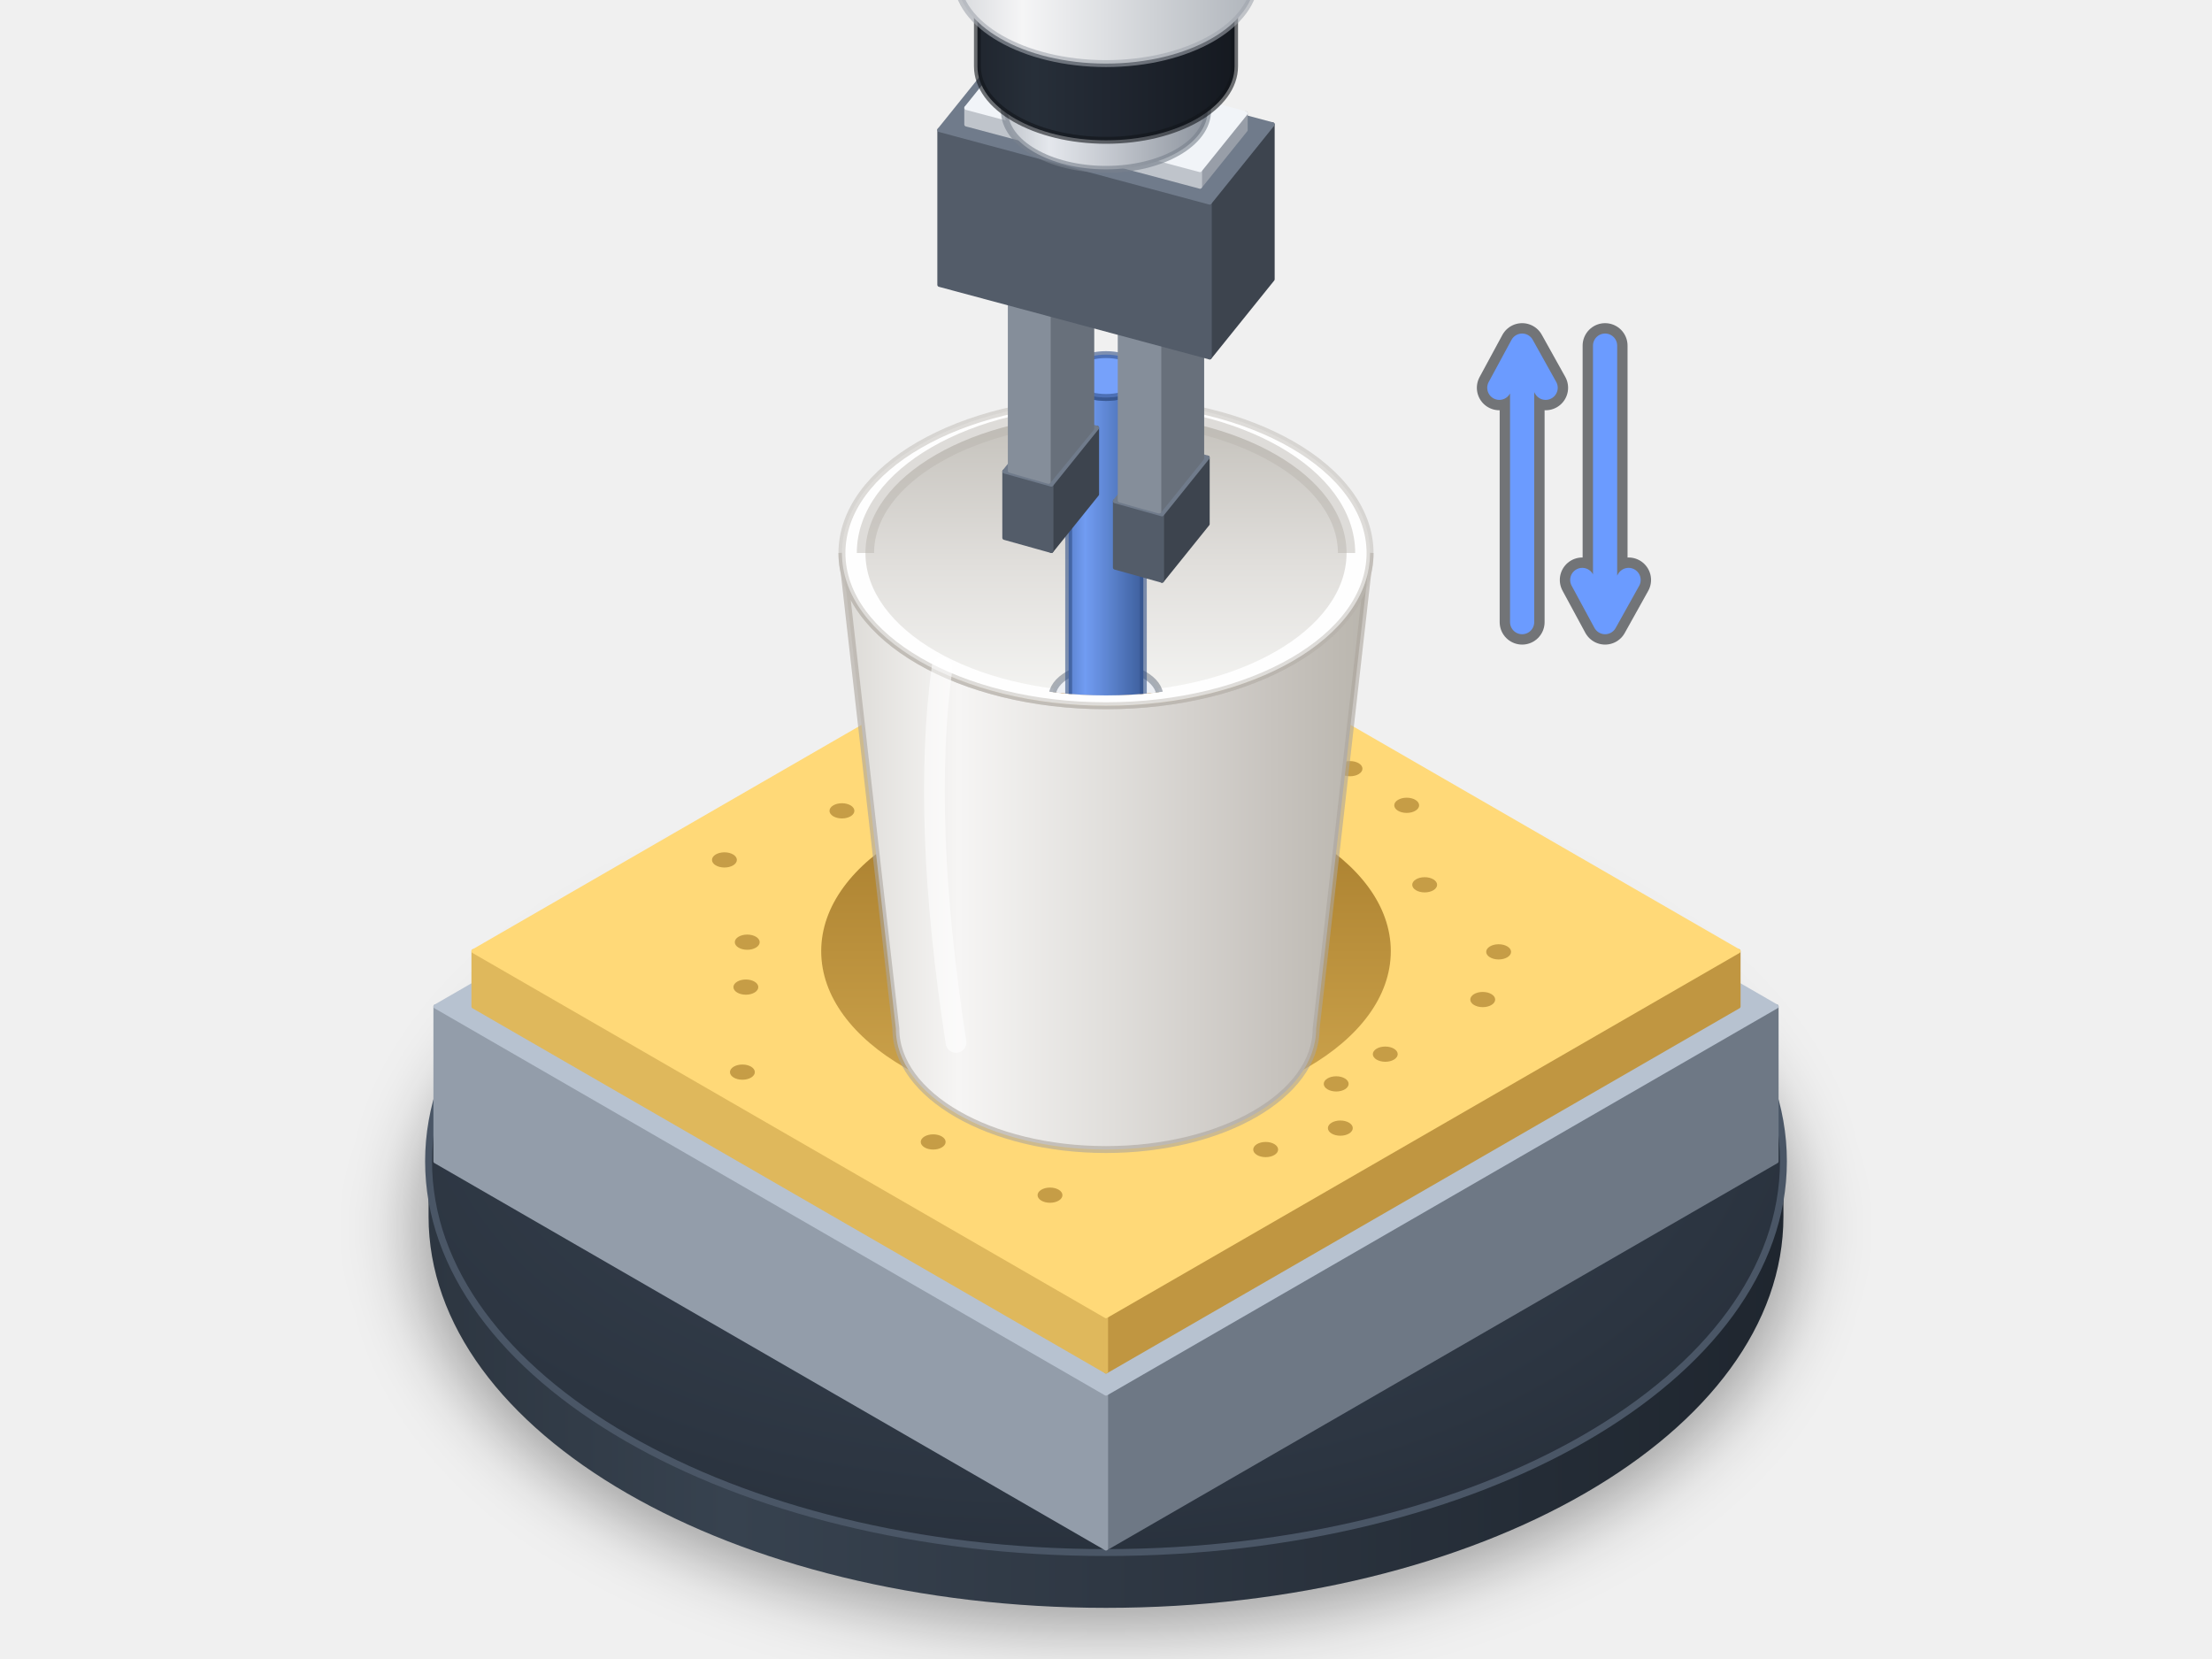
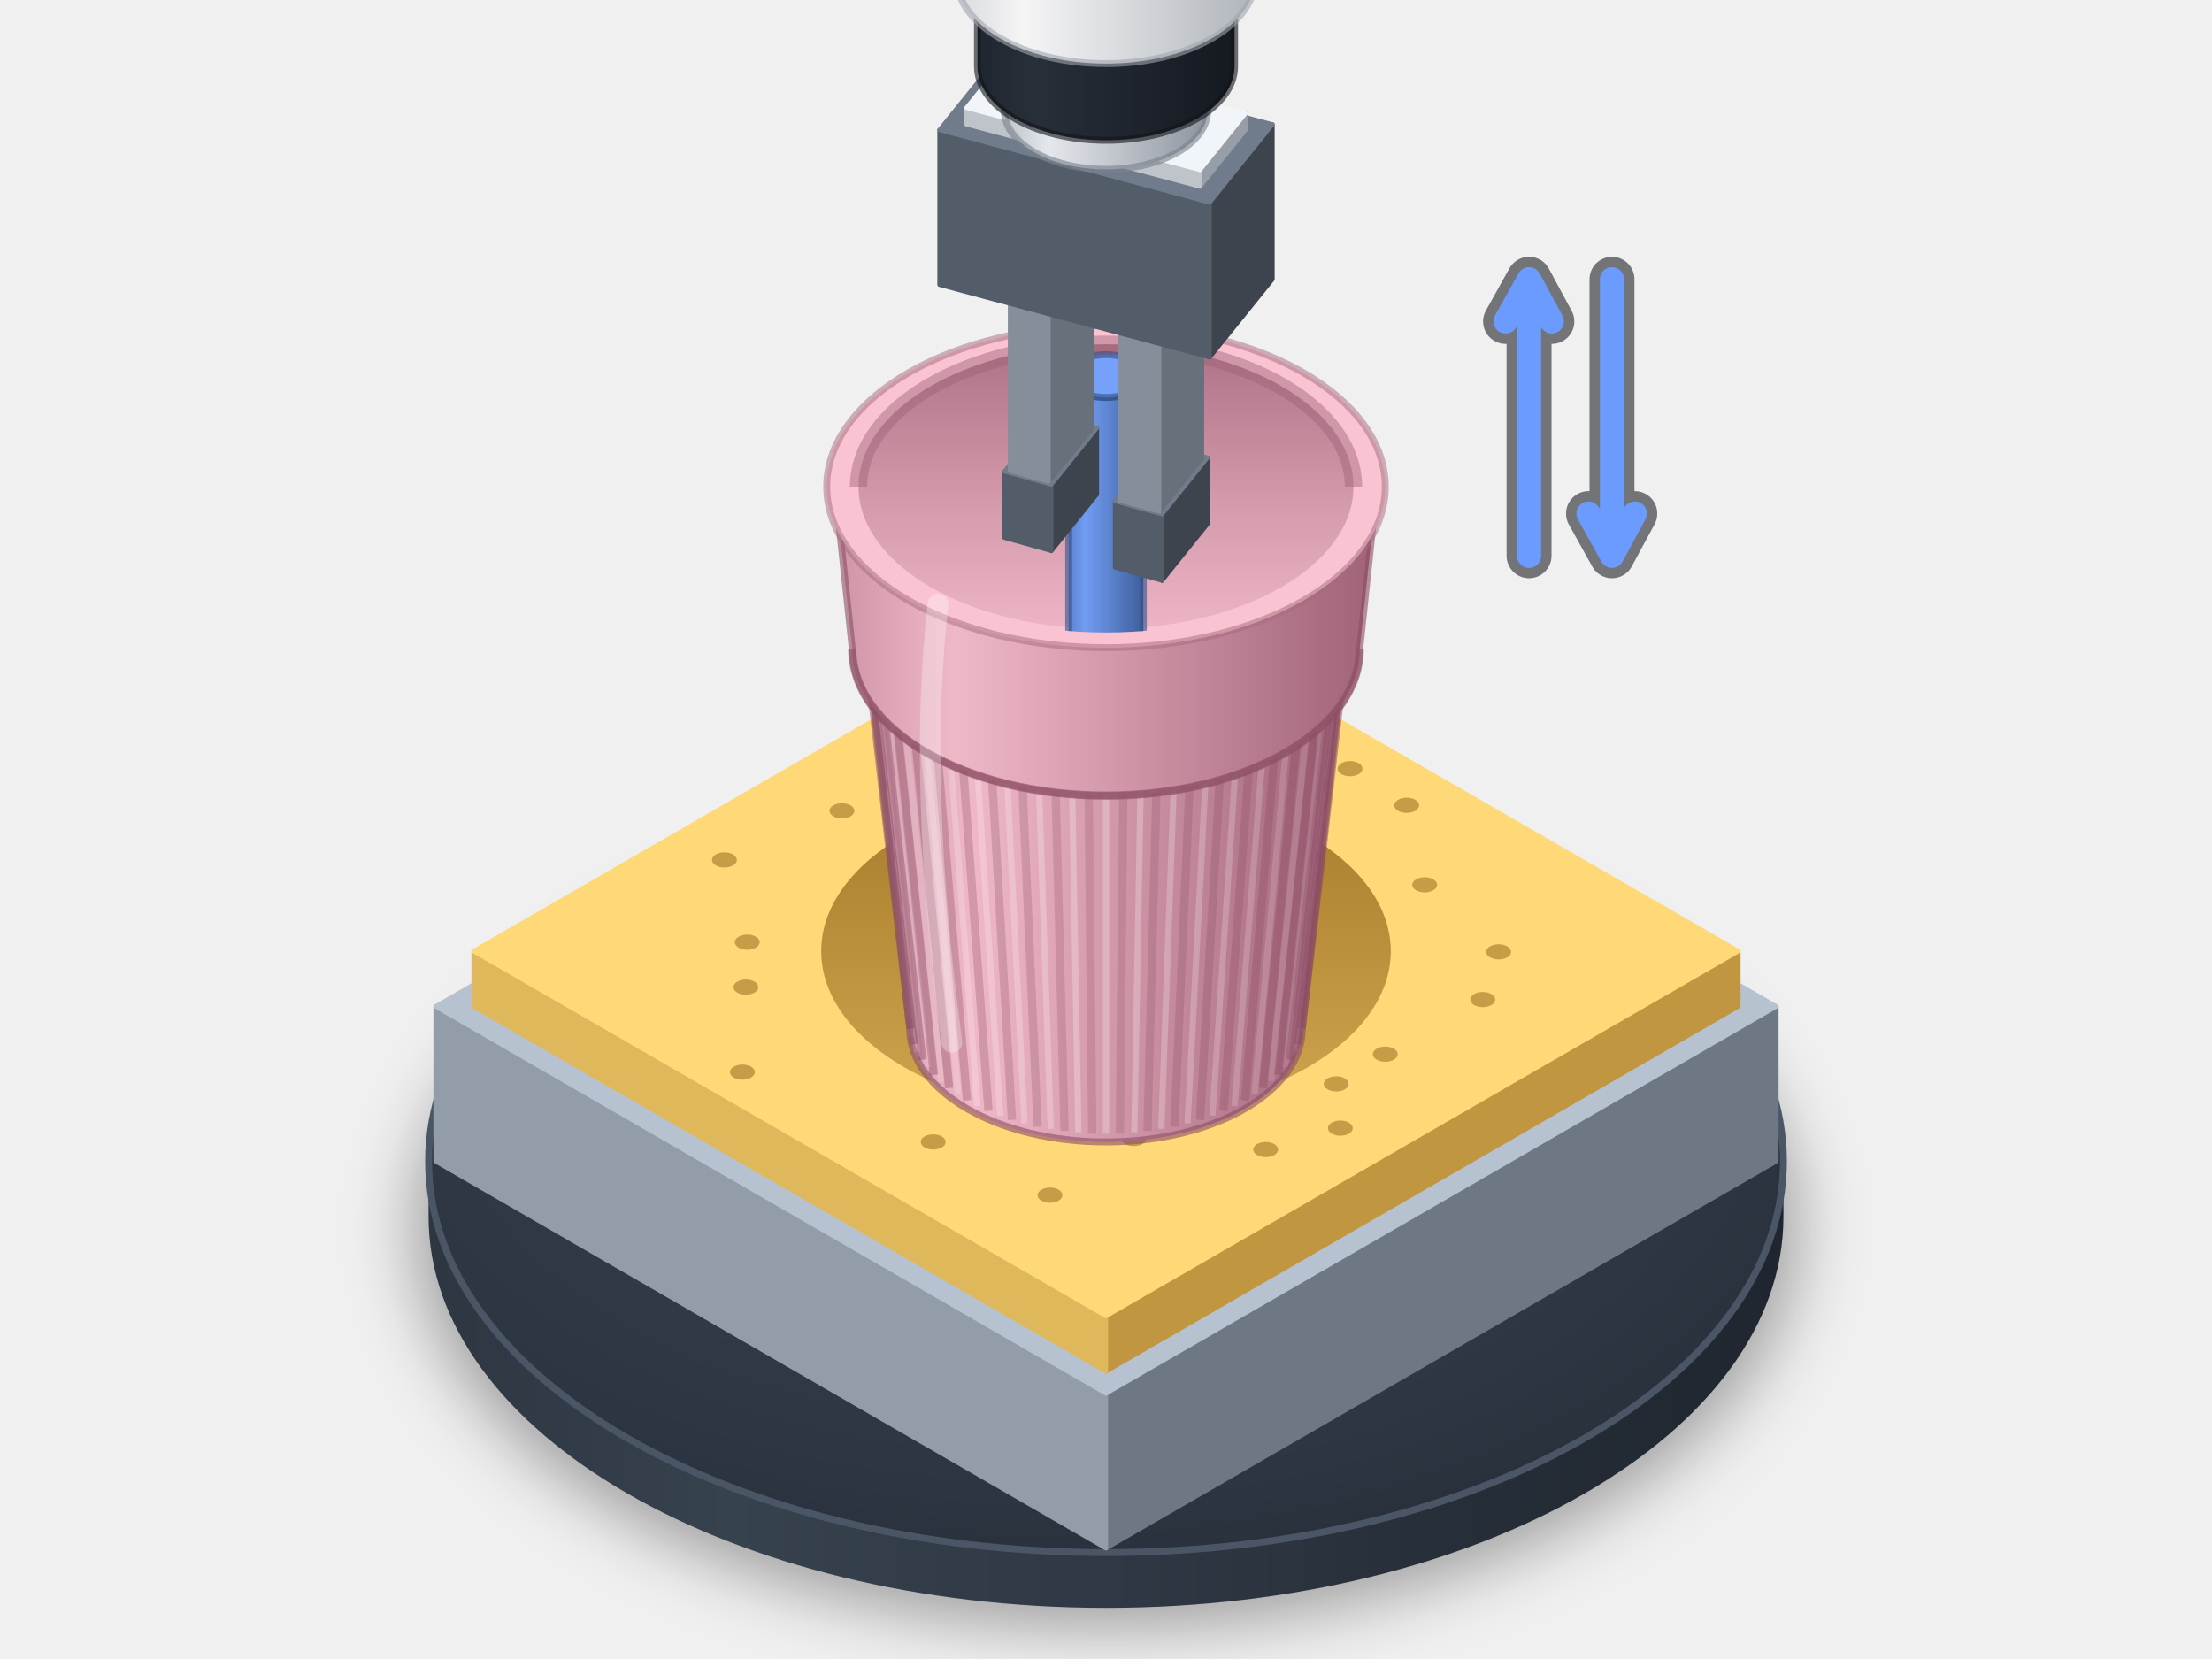
<svg xmlns="http://www.w3.org/2000/svg" viewBox="0 0 320 240" role="img" aria-label="닦기 — 컵">
  <defs>
    <filter id="wipe-cup-blur" x="-50%" y="-50%" width="200%" height="200%">
      <feGaussianBlur stdDeviation="5" />
    </filter>
    <filter id="wipe-cup-soft" x="-50%" y="-50%" width="200%" height="200%">
      <feGaussianBlur stdDeviation="2" />
    </filter>
    <linearGradient id="wipe-cup-g1" x1="0" y1="0" x2="1" y2="0">
      <stop offset="0" stop-color="#2d3641" />
      <stop offset="0.22" stop-color="#37424f" />
      <stop offset="0.5" stop-color="#2f3844" />
      <stop offset="0.82" stop-color="#242c36" />
      <stop offset="1" stop-color="#1f262f" />
    </linearGradient>
    <radialGradient id="wipe-cup-r2" cx="0.45" cy="0.4" r="0.7">
      <stop offset="0" stop-color="#3b4654" />
      <stop offset="0.75" stop-color="#2c3541" />
      <stop offset="1" stop-color="#252d38" />
    </radialGradient>
    <linearGradient id="wipe-cup-g3" x1="0" y1="0" x2="0" y2="1">
      <stop offset="0" stop-color="#a67b2b" />
      <stop offset="1" stop-color="#cfa64e" />
    </linearGradient>
    <linearGradient id="wipe-cup-g4" x1="0" y1="0" x2="1" y2="0">
-       <stop offset="0" stop-color="#dcdad6" />
-       <stop offset="0.22" stop-color="#f6f5f4" />
-       <stop offset="0.5" stop-color="#e1dfdc" />
-       <stop offset="0.82" stop-color="#c7c3be" />
-       <stop offset="1" stop-color="#b9b5ad" />
-     </linearGradient>
-     <linearGradient id="wipe-cup-g5" x1="0" y1="0" x2="0" y2="1">
-       <stop offset="0" stop-color="#c4c1bb" />
-       <stop offset="0.55" stop-color="#e1dfdc" />
-       <stop offset="1" stop-color="#f3f3f1" />
-     </linearGradient>
-     <clipPath id="wipe-cup-c6">
-       <rect x="-2000" y="-2000" width="4000" height="2080.0" />
-       <ellipse cx="160.0" cy="80.0" rx="36.2" ry="20.6" />
+       <stop offset="0" stop-color="#cd94a5" />
+       <stop offset="0.22" stop-color="#efb8c7" />
+       <stop offset="0.5" stop-color="#d39aab" />
+       <stop offset="0.82" stop-color="#b2768a" />
+       <stop offset="1" stop-color="#9f6277" />
+     </linearGradient>
+     <linearGradient id="wipe-cup-g5" x1="0" y1="0" x2="1" y2="0">
+       <stop offset="0" stop-color="#cd94a5" />
+       <stop offset="0.22" stop-color="#efb8c7" />
+       <stop offset="0.5" stop-color="#d39aab" />
+       <stop offset="0.82" stop-color="#b2768a" />
+       <stop offset="1" stop-color="#9f6277" />
+     </linearGradient>
+     <linearGradient id="wipe-cup-g6" x1="0" y1="0" x2="0" y2="1">
+       <stop offset="0" stop-color="#ae7286" />
+       <stop offset="0.55" stop-color="#d39aab" />
+       <stop offset="1" stop-color="#ecb4c4" />
+     </linearGradient>
+     <clipPath id="wipe-cup-c7">
+       <rect x="-2000" y="-2000" width="4000" height="2070.4" />
+       <ellipse cx="160.0" cy="70.4" rx="37.2" ry="21.1" />
    </clipPath>
-     <linearGradient id="wipe-cup-g7" x1="0" y1="0" x2="1" y2="0">
+     <linearGradient id="wipe-cup-g8" x1="0" y1="0" x2="1" y2="0">
      <stop offset="0" stop-color="#c38a3e" />
      <stop offset="0.22" stop-color="#e2a44e" />
      <stop offset="0.5" stop-color="#c98f41" />
      <stop offset="0.82" stop-color="#a97531" />
      <stop offset="1" stop-color="#986728" />
    </linearGradient>
-     <linearGradient id="wipe-cup-g8" x1="0" y1="0" x2="1" y2="0">
+     <linearGradient id="wipe-cup-g9" x1="0" y1="0" x2="1" y2="0">
      <stop offset="0" stop-color="#bfc4cb" />
      <stop offset="0.22" stop-color="#e4e7ec" />
      <stop offset="0.5" stop-color="#c6cad1" />
      <stop offset="0.82" stop-color="#a1a7b0" />
      <stop offset="1" stop-color="#8d949e" />
    </linearGradient>
-     <linearGradient id="wipe-cup-g9" x1="0" y1="0" x2="1" y2="0">
+     <linearGradient id="wipe-cup-g10" x1="0" y1="0" x2="1" y2="0">
      <stop offset="0" stop-color="#5b82ce" />
      <stop offset="0.22" stop-color="#719cf2" />
      <stop offset="0.5" stop-color="#5f87d4" />
      <stop offset="0.82" stop-color="#496db0" />
      <stop offset="1" stop-color="#3e5f9c" />
    </linearGradient>
-     <linearGradient id="wipe-cup-g10" x1="0" y1="0" x2="1" y2="0">
+     <linearGradient id="wipe-cup-g11" x1="0" y1="0" x2="1" y2="0">
      <stop offset="0" stop-color="#bfc4cb" />
      <stop offset="0.22" stop-color="#e4e7ec" />
      <stop offset="0.5" stop-color="#c6cad1" />
      <stop offset="0.82" stop-color="#a1a7b0" />
      <stop offset="1" stop-color="#8d949e" />
    </linearGradient>
-     <linearGradient id="wipe-cup-g11" x1="0" y1="0" x2="1" y2="0">
+     <linearGradient id="wipe-cup-g12" x1="0" y1="0" x2="1" y2="0">
      <stop offset="0" stop-color="#20262f" />
      <stop offset="0.22" stop-color="#272f39" />
      <stop offset="0.5" stop-color="#212731" />
      <stop offset="0.82" stop-color="#191e26" />
      <stop offset="1" stop-color="#151920" />
    </linearGradient>
-     <linearGradient id="wipe-cup-g12" x1="0" y1="0" x2="1" y2="0">
+     <linearGradient id="wipe-cup-g13" x1="0" y1="0" x2="1" y2="0">
      <stop offset="0" stop-color="#d8dadd" />
      <stop offset="0.22" stop-color="#f5f5f6" />
      <stop offset="0.5" stop-color="#dddfe2" />
      <stop offset="0.82" stop-color="#c0c4c9" />
      <stop offset="1" stop-color="#b0b5bc" />
    </linearGradient>
  </defs>
  <ellipse cx="160.0" cy="177.6" rx="99.9" ry="57.7" fill="#000" fill-opacity="0.35" filter="url(#wipe-cup-blur)" />
  <path d="M62.0 176.0 A98.0 56.6 0 0 0 258.0 176.0 L258.0 168.0 A98.0 56.6 0 0 1 62.0 168.0 Z" fill="url(#wipe-cup-g1)" />
  <ellipse cx="160.0" cy="168.0" rx="98.0" ry="56.6" fill="url(#wipe-cup-r2)" stroke="#4a5666" stroke-width="1" />
  <polygon points="257.0,168.0 160.0,224.0 160.0,201.6 257.0,145.6" fill="#6e7885" stroke="#6e7885" stroke-width=".6" stroke-linejoin="round" />
  <polygon points="160.0,224.0 63.0,168.0 63.0,145.6 160.0,201.6" fill="#939daa" stroke="#939daa" stroke-width=".6" stroke-linejoin="round" />
  <polygon points="160.0,89.6 257.0,145.6 160.0,201.6 63.0,145.6" fill="#b7c2d0" stroke="#b7c2d0" stroke-width=".6" stroke-linejoin="round" />
  <polygon points="251.5,145.6 160.0,198.4 160.0,190.4 251.5,137.6" fill="#c09641" stroke="#c09641" stroke-width=".6" stroke-linejoin="round" />
  <polygon points="160.0,198.4 68.5,145.6 68.5,137.6 160.0,190.4" fill="#dfb85c" stroke="#dfb85c" stroke-width=".6" stroke-linejoin="round" />
  <polygon points="160.0,84.8 251.5,137.6 160.0,190.4 68.5,137.6" fill="#ffd978" stroke="#ffd978" stroke-width=".6" stroke-linejoin="round" />
  <ellipse cx="160.0" cy="137.6" rx="41.2" ry="23.8" fill="url(#wipe-cup-g3)" />
  <ellipse cx="193.3" cy="156.8" rx="1.8" ry="1.1" fill="#c69d46" />
  <ellipse cx="108.1" cy="136.3" rx="1.8" ry="1.1" fill="#c69d46" />
  <ellipse cx="203.5" cy="116.5" rx="1.8" ry="1.1" fill="#c69d46" />
  <ellipse cx="151.9" cy="172.9" rx="1.8" ry="1.1" fill="#c69d46" />
  <ellipse cx="130.8" cy="113.5" rx="1.8" ry="1.1" fill="#c69d46" />
  <ellipse cx="214.5" cy="144.6" rx="1.8" ry="1.1" fill="#c69d46" />
  <ellipse cx="107.4" cy="155.1" rx="1.8" ry="1.1" fill="#c69d46" />
  <ellipse cx="175.1" cy="110.1" rx="1.8" ry="1.1" fill="#c69d46" />
  <ellipse cx="183.1" cy="166.3" rx="1.8" ry="1.1" fill="#c69d46" />
  <ellipse cx="104.8" cy="124.4" rx="1.8" ry="1.1" fill="#c69d46" />
  <ellipse cx="206.1" cy="128.0" rx="1.8" ry="1.1" fill="#c69d46" />
  <ellipse cx="135.0" cy="165.2" rx="1.8" ry="1.1" fill="#c69d46" />
  <ellipse cx="144.9" cy="104.8" rx="1.8" ry="1.1" fill="#c69d46" />
  <ellipse cx="200.4" cy="152.5" rx="1.8" ry="1.1" fill="#c69d46" />
  <ellipse cx="107.9" cy="142.8" rx="1.8" ry="1.1" fill="#c69d46" />
  <ellipse cx="195.3" cy="111.2" rx="1.8" ry="1.1" fill="#c69d46" />
  <ellipse cx="164.0" cy="164.7" rx="1.8" ry="1.1" fill="#c69d46" />
  <ellipse cx="121.8" cy="117.3" rx="1.8" ry="1.1" fill="#c69d46" />
  <ellipse cx="216.8" cy="137.7" rx="1.8" ry="1.1" fill="#c69d46" />
  <ellipse cx="164.6" cy="108.3" rx="1.8" ry="1.1" fill="#c69d46" />
  <ellipse cx="193.9" cy="163.2" rx="1.8" ry="1.1" fill="#c69d46" />
-   <path d="M129.6 148.8 A30.4 17.5 0 0 0 190.4 148.8 L198.2 80.0 A38.2 22.1 0 0 1 121.8 80.0 Z" fill="url(#wipe-cup-g4)" stroke="#aba69d" stroke-width="1" stroke-opacity=".6" />
-   <ellipse cx="160.0" cy="80.0" rx="38.2" ry="22.1" fill="#fefefe" stroke="#bfbbb4" stroke-width="1" stroke-opacity=".5" />
-   <ellipse cx="160.0" cy="80.0" rx="34.8" ry="20.1" fill="url(#wipe-cup-g5)" />
-   <path d="M125.2 80.0 A34.8 20.1 0 0 1 194.8 80.0" fill="none" stroke="#b9b5ad" stroke-width="2.5" stroke-opacity=".45" />
-   <path d="M136.3 96.5 Q133.3 118.4 138.3 150.8" stroke="#fff" stroke-opacity=".55" stroke-width="3" fill="none" stroke-linecap="round" />
-   <g clip-path="url(#wipe-cup-c6)">
-     <path d="M147.3 131.2 A12.7 7.4 0 0 0 172.7 131.2 L173.7 107.2 A13.7 7.9 0 0 1 146.3 107.2 Z" fill="url(#wipe-cup-g7)" stroke="#86581f" stroke-width="1" stroke-opacity=".6" />
+   <path d="M131.6 148.8 A28.4 16.4 0 0 0 188.4 148.8 L194.5 93.9 A34.5 19.9 0 0 1 125.5 93.9 Z" fill="url(#wipe-cup-g4)" stroke="#8d4e65" stroke-width="1" stroke-opacity=".6" />
+   <line x1="188.3" y1="148.8" x2="194.4" y2="96.1" stroke="#884960" stroke-opacity="0.50" stroke-width="1.2" />
+   <line x1="188.1" y1="149.9" x2="194.1" y2="97.5" stroke="#ffffff" stroke-opacity="0.02" stroke-width=".9" />
+   <line x1="187.8" y1="151.1" x2="193.7" y2="99.0" stroke="#884960" stroke-opacity="0.46" stroke-width="1.2" />
+   <line x1="187.3" y1="152.2" x2="193.1" y2="100.3" stroke="#ffffff" stroke-opacity="0.05" stroke-width=".9" />
+   <line x1="186.6" y1="153.3" x2="192.3" y2="101.7" stroke="#884960" stroke-opacity="0.42" stroke-width="1.2" />
+   <line x1="185.9" y1="154.4" x2="191.4" y2="103.0" stroke="#ffffff" stroke-opacity="0.09" stroke-width=".9" />
+   <line x1="184.9" y1="155.5" x2="190.3" y2="104.3" stroke="#884960" stroke-opacity="0.38" stroke-width="1.2" />
+   <line x1="183.9" y1="156.4" x2="189.0" y2="105.5" stroke="#ffffff" stroke-opacity="0.12" stroke-width=".9" />
+   <line x1="182.7" y1="157.4" x2="187.6" y2="106.7" stroke="#884960" stroke-opacity="0.34" stroke-width="1.2" />
+   <line x1="181.5" y1="158.3" x2="186.1" y2="107.7" stroke="#ffffff" stroke-opacity="0.15" stroke-width=".9" />
+   <line x1="180.1" y1="159.2" x2="184.4" y2="108.8" stroke="#884960" stroke-opacity="0.31" stroke-width="1.2" />
+   <line x1="178.6" y1="160.0" x2="182.6" y2="109.8" stroke="#ffffff" stroke-opacity="0.18" stroke-width=".9" />
+   <line x1="177.0" y1="160.7" x2="180.7" y2="110.7" stroke="#884960" stroke-opacity="0.28" stroke-width="1.2" />
+   <line x1="175.4" y1="161.4" x2="178.7" y2="111.5" stroke="#ffffff" stroke-opacity="0.20" stroke-width=".9" />
+   <line x1="173.6" y1="162.0" x2="176.5" y2="112.2" stroke="#884960" stroke-opacity="0.26" stroke-width="1.2" />
+   <line x1="171.8" y1="162.5" x2="174.4" y2="112.8" stroke="#ffffff" stroke-opacity="0.22" stroke-width=".9" />
+   <line x1="169.9" y1="163.0" x2="172.1" y2="113.4" stroke="#884960" stroke-opacity="0.24" stroke-width="1.2" />
+   <line x1="168.0" y1="163.3" x2="169.8" y2="113.8" stroke="#ffffff" stroke-opacity="0.23" stroke-width=".9" />
+   <line x1="166.0" y1="163.6" x2="167.3" y2="114.2" stroke="#884960" stroke-opacity="0.23" stroke-width="1.2" />
+   <line x1="164.1" y1="163.8" x2="165.0" y2="114.4" stroke="#ffffff" stroke-opacity="0.24" stroke-width=".9" />
+   <line x1="162.0" y1="164.0" x2="162.5" y2="114.6" stroke="#884960" stroke-opacity="0.22" stroke-width="1.2" />
+   <line x1="160.0" y1="164.0" x2="160.0" y2="114.6" stroke="#ffffff" stroke-opacity="0.25" stroke-width=".9" />
+   <line x1="158.0" y1="164.0" x2="157.5" y2="114.6" stroke="#884960" stroke-opacity="0.22" stroke-width="1.2" />
+   <line x1="156.0" y1="163.8" x2="155.1" y2="114.4" stroke="#ffffff" stroke-opacity="0.25" stroke-width=".9" />
+   <line x1="154.0" y1="163.6" x2="152.7" y2="114.2" stroke="#884960" stroke-opacity="0.23" stroke-width="1.2" />
+   <line x1="152.0" y1="163.3" x2="150.3" y2="113.8" stroke="#ffffff" stroke-opacity="0.24" stroke-width=".9" />
+   <line x1="150.1" y1="163.0" x2="147.9" y2="113.4" stroke="#884960" stroke-opacity="0.24" stroke-width="1.2" />
+   <line x1="148.2" y1="162.5" x2="145.7" y2="112.8" stroke="#ffffff" stroke-opacity="0.23" stroke-width=".9" />
+   <line x1="146.4" y1="162.0" x2="143.5" y2="112.2" stroke="#884960" stroke-opacity="0.26" stroke-width="1.2" />
+   <line x1="144.7" y1="161.4" x2="141.4" y2="111.5" stroke="#ffffff" stroke-opacity="0.22" stroke-width=".9" />
+   <line x1="143.0" y1="160.7" x2="139.3" y2="110.7" stroke="#884960" stroke-opacity="0.28" stroke-width="1.2" />
+   <line x1="141.4" y1="160.0" x2="137.5" y2="109.8" stroke="#ffffff" stroke-opacity="0.20" stroke-width=".9" />
+   <line x1="139.9" y1="159.2" x2="135.6" y2="108.8" stroke="#884960" stroke-opacity="0.31" stroke-width="1.2" />
+   <line x1="138.6" y1="158.4" x2="134.0" y2="107.8" stroke="#ffffff" stroke-opacity="0.18" stroke-width=".9" />
+   <line x1="137.3" y1="157.4" x2="132.4" y2="106.7" stroke="#884960" stroke-opacity="0.34" stroke-width="1.2" />
+   <line x1="136.1" y1="156.5" x2="131.0" y2="105.5" stroke="#ffffff" stroke-opacity="0.15" stroke-width=".9" />
+   <line x1="135.1" y1="155.5" x2="129.7" y2="104.3" stroke="#884960" stroke-opacity="0.38" stroke-width="1.2" />
+   <line x1="134.2" y1="154.4" x2="128.6" y2="103.0" stroke="#ffffff" stroke-opacity="0.12" stroke-width=".9" />
+   <line x1="133.4" y1="153.3" x2="127.7" y2="101.7" stroke="#884960" stroke-opacity="0.42" stroke-width="1.2" />
+   <line x1="132.7" y1="152.2" x2="126.9" y2="100.4" stroke="#ffffff" stroke-opacity="0.09" stroke-width=".9" />
+   <line x1="132.2" y1="151.1" x2="126.3" y2="99.0" stroke="#884960" stroke-opacity="0.46" stroke-width="1.2" />
+   <line x1="131.9" y1="150.0" x2="125.9" y2="97.6" stroke="#ffffff" stroke-opacity="0.05" stroke-width=".9" />
+   <line x1="131.7" y1="148.8" x2="125.6" y2="96.1" stroke="#884960" stroke-opacity="0.50" stroke-width="1.2" />
+   <line x1="131.6" y1="147.6" x2="125.5" y2="94.7" stroke="#ffffff" stroke-opacity="0.02" stroke-width=".9" />
+   <path d="M123.3 93.9 A36.7 21.2 0 0 0 196.7 93.9 L199.2 70.4 A39.2 22.6 0 0 1 120.8 70.4 Z" fill="url(#wipe-cup-g5)" stroke="#8d4e65" stroke-width="1" stroke-opacity=".6" />
+   <path d="M123.3 93.9 A36.7 21.2 0 0 0 196.7 93.9" fill="none" stroke="#905268" stroke-width="1.2" stroke-opacity=".6" />
+   <ellipse cx="160.0" cy="70.4" rx="40.4" ry="23.3" fill="#f9c3d1" stroke="#a76a7f" stroke-width="1" stroke-opacity=".5" />
+   <ellipse cx="160.0" cy="70.4" rx="35.8" ry="20.6" fill="url(#wipe-cup-g6)" />
+   <path d="M124.2 70.4 A35.8 20.6 0 0 1 195.8 70.4" fill="none" stroke="#9f6277" stroke-width="2.5" stroke-opacity=".45" />
+   <path d="M135.7 87.4 Q132.7 113.6 137.7 150.8" stroke="#fff" stroke-opacity="0.3" stroke-width="3" fill="none" stroke-linecap="round" />
+   <g clip-path="url(#wipe-cup-c7)">
+     <path d="M147.3 131.2 A12.7 7.4 0 0 0 172.7 131.2 L173.7 107.2 A13.7 7.9 0 0 1 146.3 107.2 Z" fill="url(#wipe-cup-g8)" stroke="#86581f" stroke-width="1" stroke-opacity=".6" />
    <ellipse cx="160.0" cy="107.2" rx="13.7" ry="7.9" fill="#eaaa52" stroke="#86581f" stroke-width="1" stroke-opacity=".6" />
    <line x1="150.1" y1="134.2" x2="149.3" y2="110.2" stroke="#906125" stroke-width=".8" stroke-opacity=".7" />
    <line x1="152.9" y1="134.2" x2="152.4" y2="110.2" stroke="#906125" stroke-width=".8" stroke-opacity=".7" />
    <line x1="155.8" y1="134.2" x2="155.4" y2="110.2" stroke="#906125" stroke-width=".8" stroke-opacity=".7" />
    <line x1="158.6" y1="134.2" x2="158.5" y2="110.2" stroke="#906125" stroke-width=".8" stroke-opacity=".7" />
    <line x1="161.4" y1="134.2" x2="161.5" y2="110.2" stroke="#906125" stroke-width=".8" stroke-opacity=".7" />
    <line x1="164.2" y1="134.2" x2="164.6" y2="110.2" stroke="#906125" stroke-width=".8" stroke-opacity=".7" />
    <line x1="167.1" y1="134.2" x2="167.6" y2="110.2" stroke="#906125" stroke-width=".8" stroke-opacity=".7" />
    <line x1="169.9" y1="134.2" x2="170.7" y2="110.2" stroke="#906125" stroke-width=".8" stroke-opacity=".7" />
-     <path d="M152.2 107.2 A7.8 4.5 0 0 0 167.8 107.2 L167.8 100.8 A7.8 4.5 0 0 1 152.2 100.8 Z" fill="url(#wipe-cup-g8)" stroke="#79818c" stroke-width="1" stroke-opacity=".6" />
+     <path d="M152.2 107.2 A7.8 4.5 0 0 0 167.8 107.2 L167.8 100.8 A7.8 4.5 0 0 1 152.2 100.8 Z" fill="url(#wipe-cup-g9)" stroke="#79818c" stroke-width="1" stroke-opacity=".6" />
    <ellipse cx="160.0" cy="100.8" rx="7.8" ry="4.5" fill="#eceff4" stroke="#79818c" stroke-width="1" stroke-opacity=".6" />
-     <path d="M154.6 100.8 A5.4 3.1 0 0 0 165.4 100.8 L165.4 54.4 A5.4 3.1 0 0 1 154.6 54.4 Z" fill="url(#wipe-cup-g9)" stroke="#325188" stroke-width="1" stroke-opacity=".6" />
+     <path d="M154.6 100.8 A5.4 3.1 0 0 0 165.4 100.8 L165.4 54.4 A5.4 3.1 0 0 1 154.6 54.4 Z" fill="url(#wipe-cup-g10)" stroke="#325188" stroke-width="1" stroke-opacity=".6" />
    <ellipse cx="160.0" cy="54.4" rx="5.4" ry="3.1" fill="#76a1fa" stroke="#325188" stroke-width="1" stroke-opacity=".6" />
  </g>
  <polygon points="158.7,71.5 152.1,79.7 152.1,70.1 158.7,61.9" fill="#3d444e" stroke="#3d444e" stroke-width=".6" stroke-linejoin="round" />
  <polygon points="152.1,79.7 145.3,77.8 145.3,68.2 152.1,70.1" fill="#535c69" stroke="#535c69" stroke-width=".6" stroke-linejoin="round" />
  <polygon points="151.9,60.0 158.7,61.9 152.1,70.1 145.3,68.2" fill="#707b8b" stroke="#707b8b" stroke-width=".6" stroke-linejoin="round" />
  <polygon points="158.0,62.0 151.7,69.7 151.7,44.1 158.0,36.4" fill="#68707b" stroke="#68707b" stroke-width=".6" stroke-linejoin="round" />
  <polygon points="151.7,69.7 146.1,68.1 146.1,42.5 151.7,44.1" fill="#858e9a" stroke="#858e9a" stroke-width=".6" stroke-linejoin="round" />
  <polygon points="152.3,34.8 158.0,36.4 151.7,44.1 146.1,42.5" fill="#aab4c1" stroke="#aab4c1" stroke-width=".6" stroke-linejoin="round" />
  <polygon points="174.7,75.8 168.1,84.0 168.1,74.4 174.7,66.2" fill="#3d444e" stroke="#3d444e" stroke-width=".6" stroke-linejoin="round" />
  <polygon points="168.1,84.0 161.3,82.1 161.3,72.5 168.1,74.4" fill="#535c69" stroke="#535c69" stroke-width=".6" stroke-linejoin="round" />
  <polygon points="167.9,64.3 174.7,66.2 168.1,74.4 161.3,72.5" fill="#707b8b" stroke="#707b8b" stroke-width=".6" stroke-linejoin="round" />
  <polygon points="173.9,66.3 167.7,74.0 167.7,48.4 173.9,40.7" fill="#68707b" stroke="#68707b" stroke-width=".6" stroke-linejoin="round" />
  <polygon points="167.7,74.0 162.0,72.4 162.0,46.8 167.7,48.4" fill="#858e9a" stroke="#858e9a" stroke-width=".6" stroke-linejoin="round" />
  <polygon points="168.3,39.1 173.9,40.7 167.7,48.4 162.0,46.8" fill="#aab4c1" stroke="#aab4c1" stroke-width=".6" stroke-linejoin="round" />
  <polygon points="184.1,40.4 175.0,51.7 175.0,29.3 184.1,18.0" fill="#3d444e" stroke="#3d444e" stroke-width=".6" stroke-linejoin="round" />
  <polygon points="175.0,51.7 135.9,41.2 135.9,18.8 175.0,29.3" fill="#535c69" stroke="#535c69" stroke-width=".6" stroke-linejoin="round" />
  <polygon points="145.0,7.5 184.1,18.0 175.0,29.3 135.9,18.8" fill="#707b8b" stroke="#707b8b" stroke-width=".6" stroke-linejoin="round" />
  <polygon points="180.2,18.8 173.6,27.0 173.6,24.6 180.2,16.4" fill="#989ea8" stroke="#989ea8" stroke-width=".6" stroke-linejoin="round" />
  <polygon points="173.6,27.0 139.8,18.0 139.8,15.6 173.6,24.6" fill="#bfc4cb" stroke="#bfc4cb" stroke-width=".6" stroke-linejoin="round" />
  <polygon points="146.4,7.4 180.2,16.4 173.6,24.6 139.8,15.6" fill="#f1f4f8" stroke="#f1f4f8" stroke-width=".6" stroke-linejoin="round" />
-   <path d="M145.3 16.0 A14.7 8.5 0 0 0 174.7 16.0 L174.7 9.6 A14.7 8.5 0 0 1 145.3 9.6 Z" fill="url(#wipe-cup-g10)" stroke="#79818c" stroke-width="1" stroke-opacity=".6" />
+   <path d="M145.3 16.0 A14.7 8.5 0 0 0 174.7 16.0 L174.7 9.6 A14.7 8.5 0 0 1 145.3 9.6 Z" fill="url(#wipe-cup-g11)" stroke="#79818c" stroke-width="1" stroke-opacity=".6" />
  <ellipse cx="160.0" cy="9.6" rx="14.7" ry="8.5" fill="#eceff4" stroke="#79818c" stroke-width="1" stroke-opacity=".6" />
-   <path d="M141.4 9.6 A18.6 10.7 0 0 0 178.6 9.6 L178.6 -3.2 A18.6 10.7 0 0 1 141.4 -3.2 Z" fill="url(#wipe-cup-g11)" stroke="#11141a" stroke-width="1" stroke-opacity=".6" />
+   <path d="M141.4 9.6 A18.6 10.7 0 0 0 178.6 9.6 L178.6 -3.2 A18.6 10.7 0 0 1 141.4 -3.2 Z" fill="url(#wipe-cup-g12)" stroke="#11141a" stroke-width="1" stroke-opacity=".6" />
  <ellipse cx="160.0" cy="-3.2" rx="18.6" ry="10.7" fill="#29313c" stroke="#11141a" stroke-width="1" stroke-opacity=".6" />
-   <path d="M138.4 -3.2 A21.6 12.4 0 0 0 181.6 -3.2 L181.6 -163.2 A21.6 12.4 0 0 1 138.4 -163.2 Z" fill="url(#wipe-cup-g12)" stroke="#a1a6ae" stroke-width="1" stroke-opacity=".6" />
-   <path d="M220.2 90.0 L220.2 50.0 M223.6 56.1 L220.2 50.0 L216.9 56.1" fill="none" stroke="#0b0f15" stroke-opacity=".55" stroke-width="6.5" stroke-linecap="round" stroke-linejoin="round" />
-   <path d="M220.2 90.0 L220.2 50.0 M223.6 56.1 L220.2 50.0 L216.9 56.1" fill="none" stroke="#6b9bff" stroke-width="3.5" stroke-linecap="round" stroke-linejoin="round" />
-   <path d="M232.2 50.0 L232.2 90.0 M228.9 83.9 L232.2 90.0 L235.6 83.9" fill="none" stroke="#0b0f15" stroke-opacity=".55" stroke-width="6.5" stroke-linecap="round" stroke-linejoin="round" />
-   <path d="M232.2 50.0 L232.2 90.0 M228.9 83.9 L232.2 90.0 L235.6 83.9" fill="none" stroke="#6b9bff" stroke-width="3.5" stroke-linecap="round" stroke-linejoin="round" />
+   <path d="M138.4 -3.2 A21.6 12.4 0 0 0 181.6 -3.2 L181.6 -163.2 A21.6 12.4 0 0 1 138.4 -163.2 Z" fill="url(#wipe-cup-g13)" stroke="#a1a6ae" stroke-width="1" stroke-opacity=".6" />
+   <path d="M221.2 80.4 L221.2 40.4 M224.5 46.5 L221.2 40.4 L217.8 46.5" fill="none" stroke="#0b0f15" stroke-opacity=".55" stroke-width="6.5" stroke-linecap="round" stroke-linejoin="round" />
+   <path d="M221.2 80.4 L221.2 40.4 M224.5 46.5 L221.2 40.4 L217.8 46.5" fill="none" stroke="#6b9bff" stroke-width="3.5" stroke-linecap="round" stroke-linejoin="round" />
+   <path d="M233.2 40.4 L233.2 80.4 M229.8 74.3 L233.2 80.4 L236.5 74.3" fill="none" stroke="#0b0f15" stroke-opacity=".55" stroke-width="6.5" stroke-linecap="round" stroke-linejoin="round" />
+   <path d="M233.2 40.4 L233.2 80.4 M229.8 74.3 L233.2 80.4 L236.5 74.3" fill="none" stroke="#6b9bff" stroke-width="3.5" stroke-linecap="round" stroke-linejoin="round" />
</svg>
